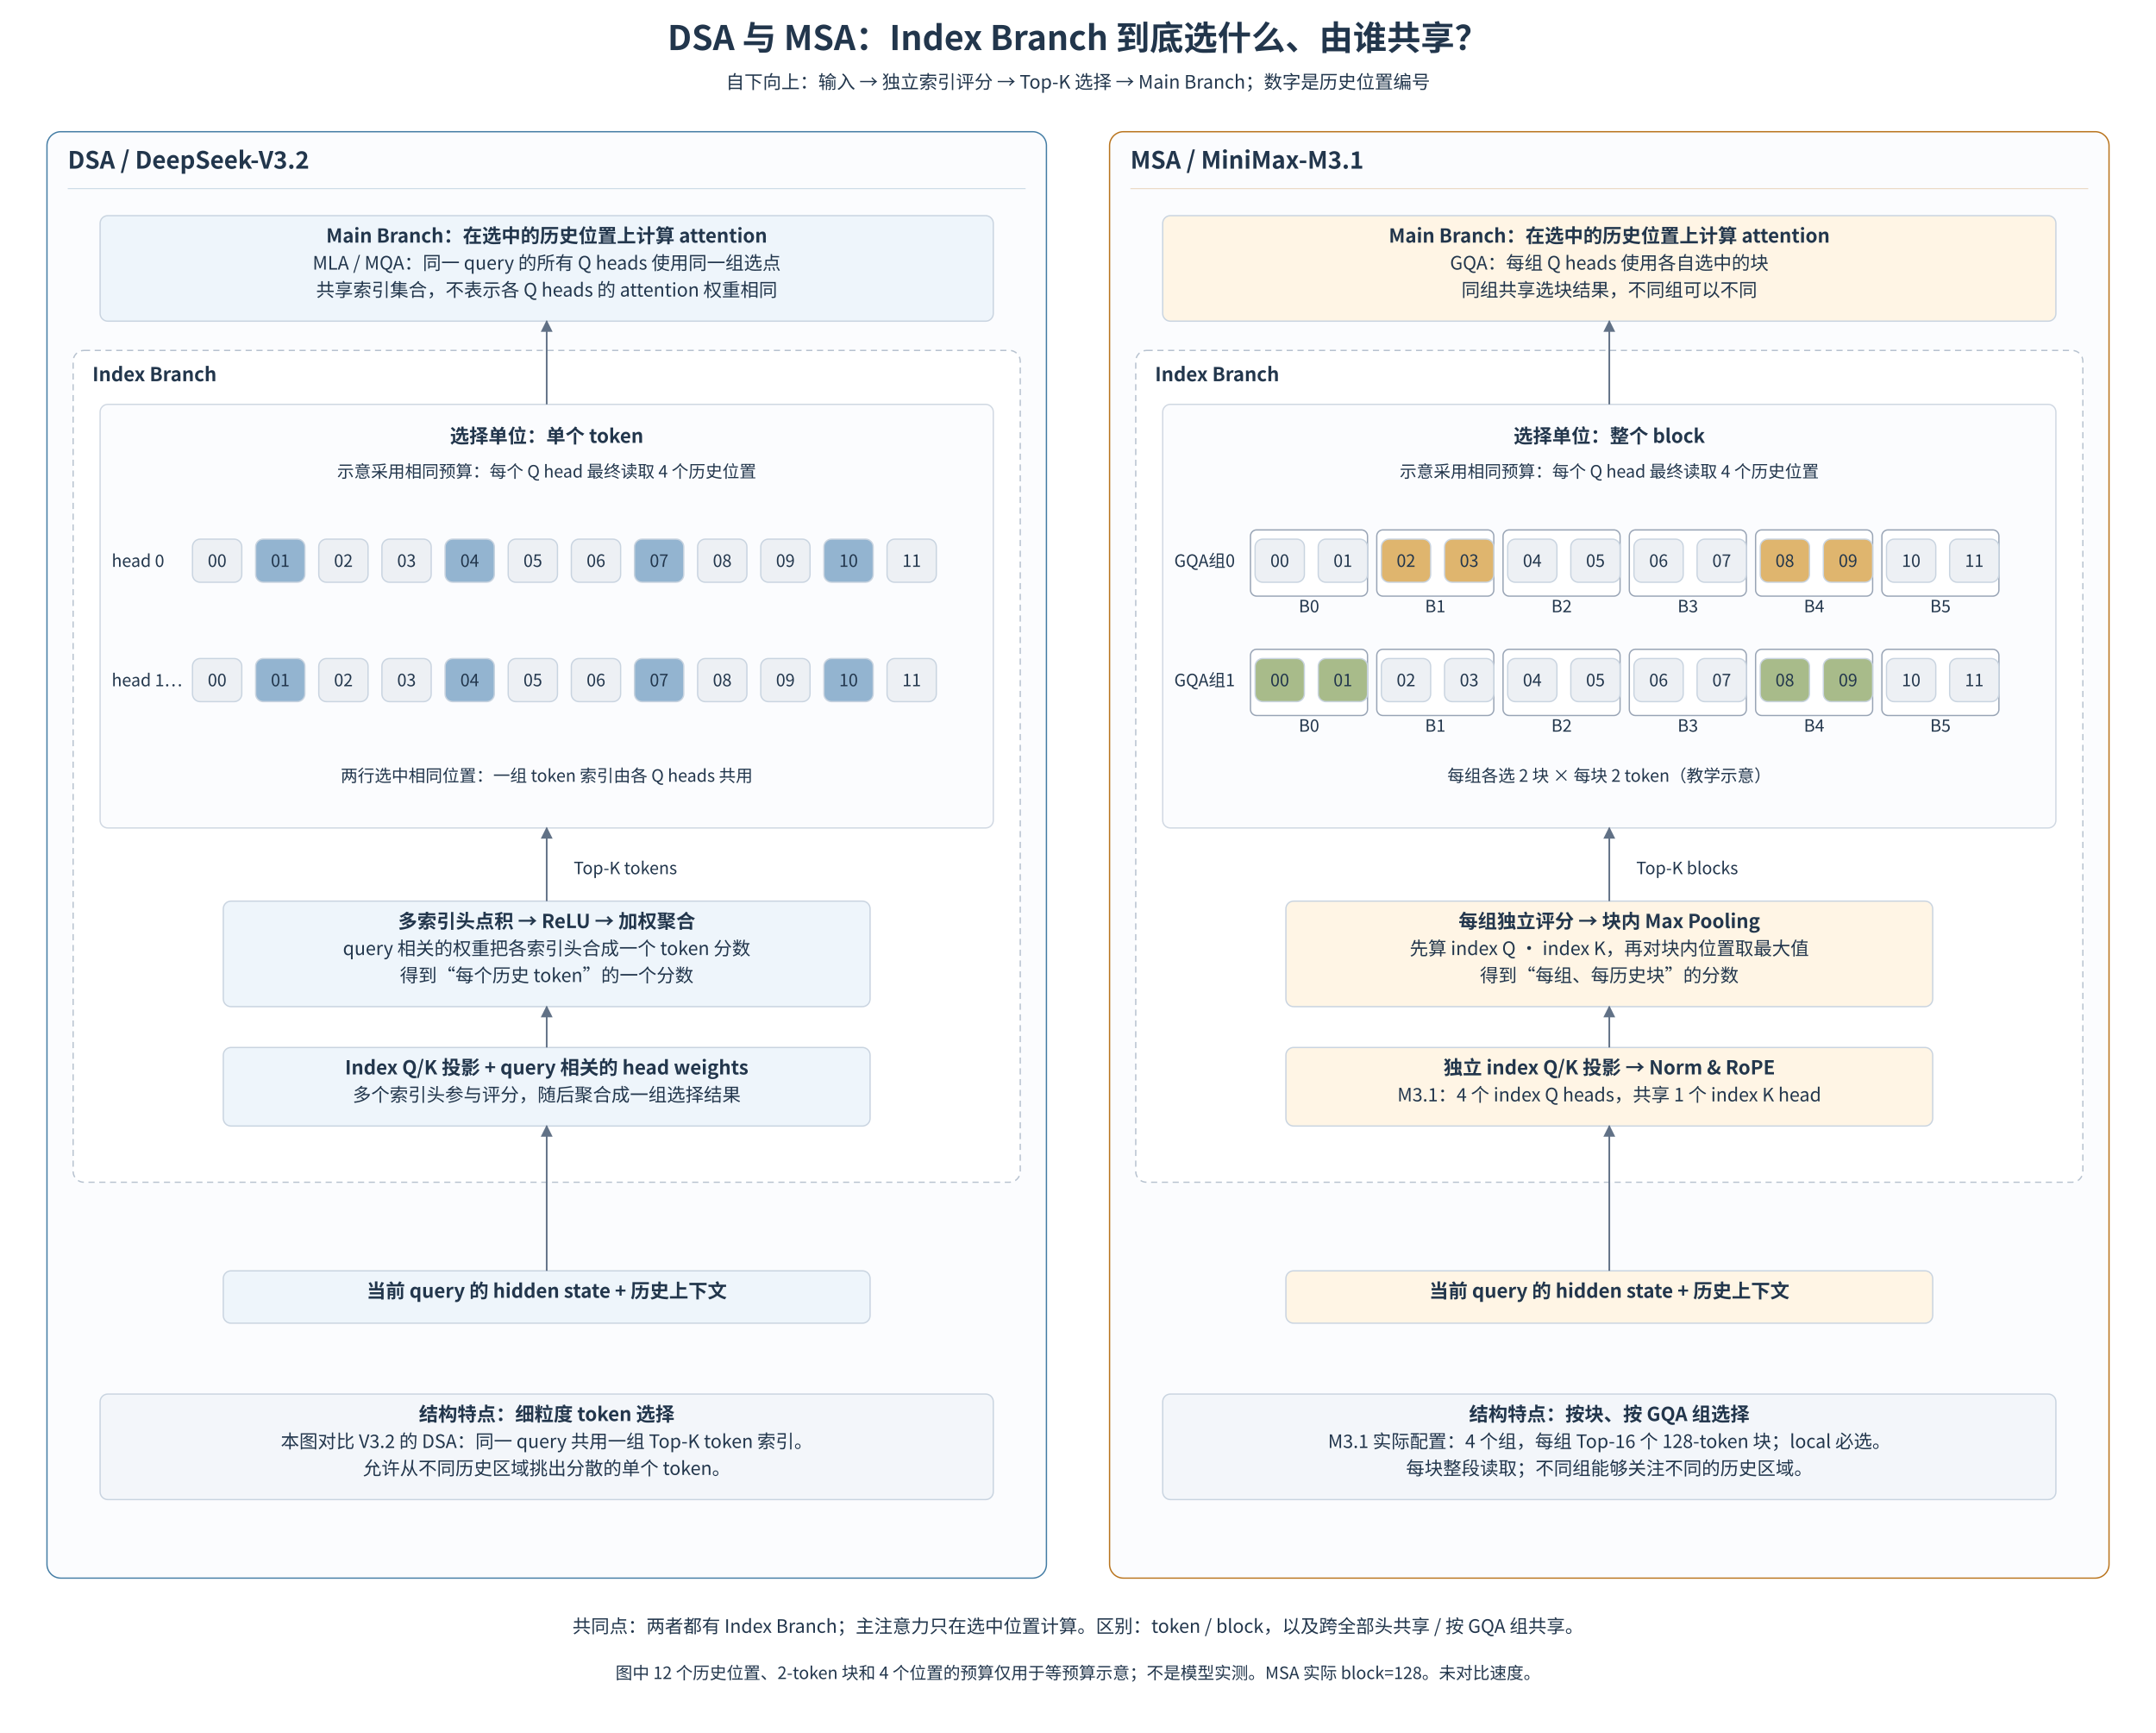
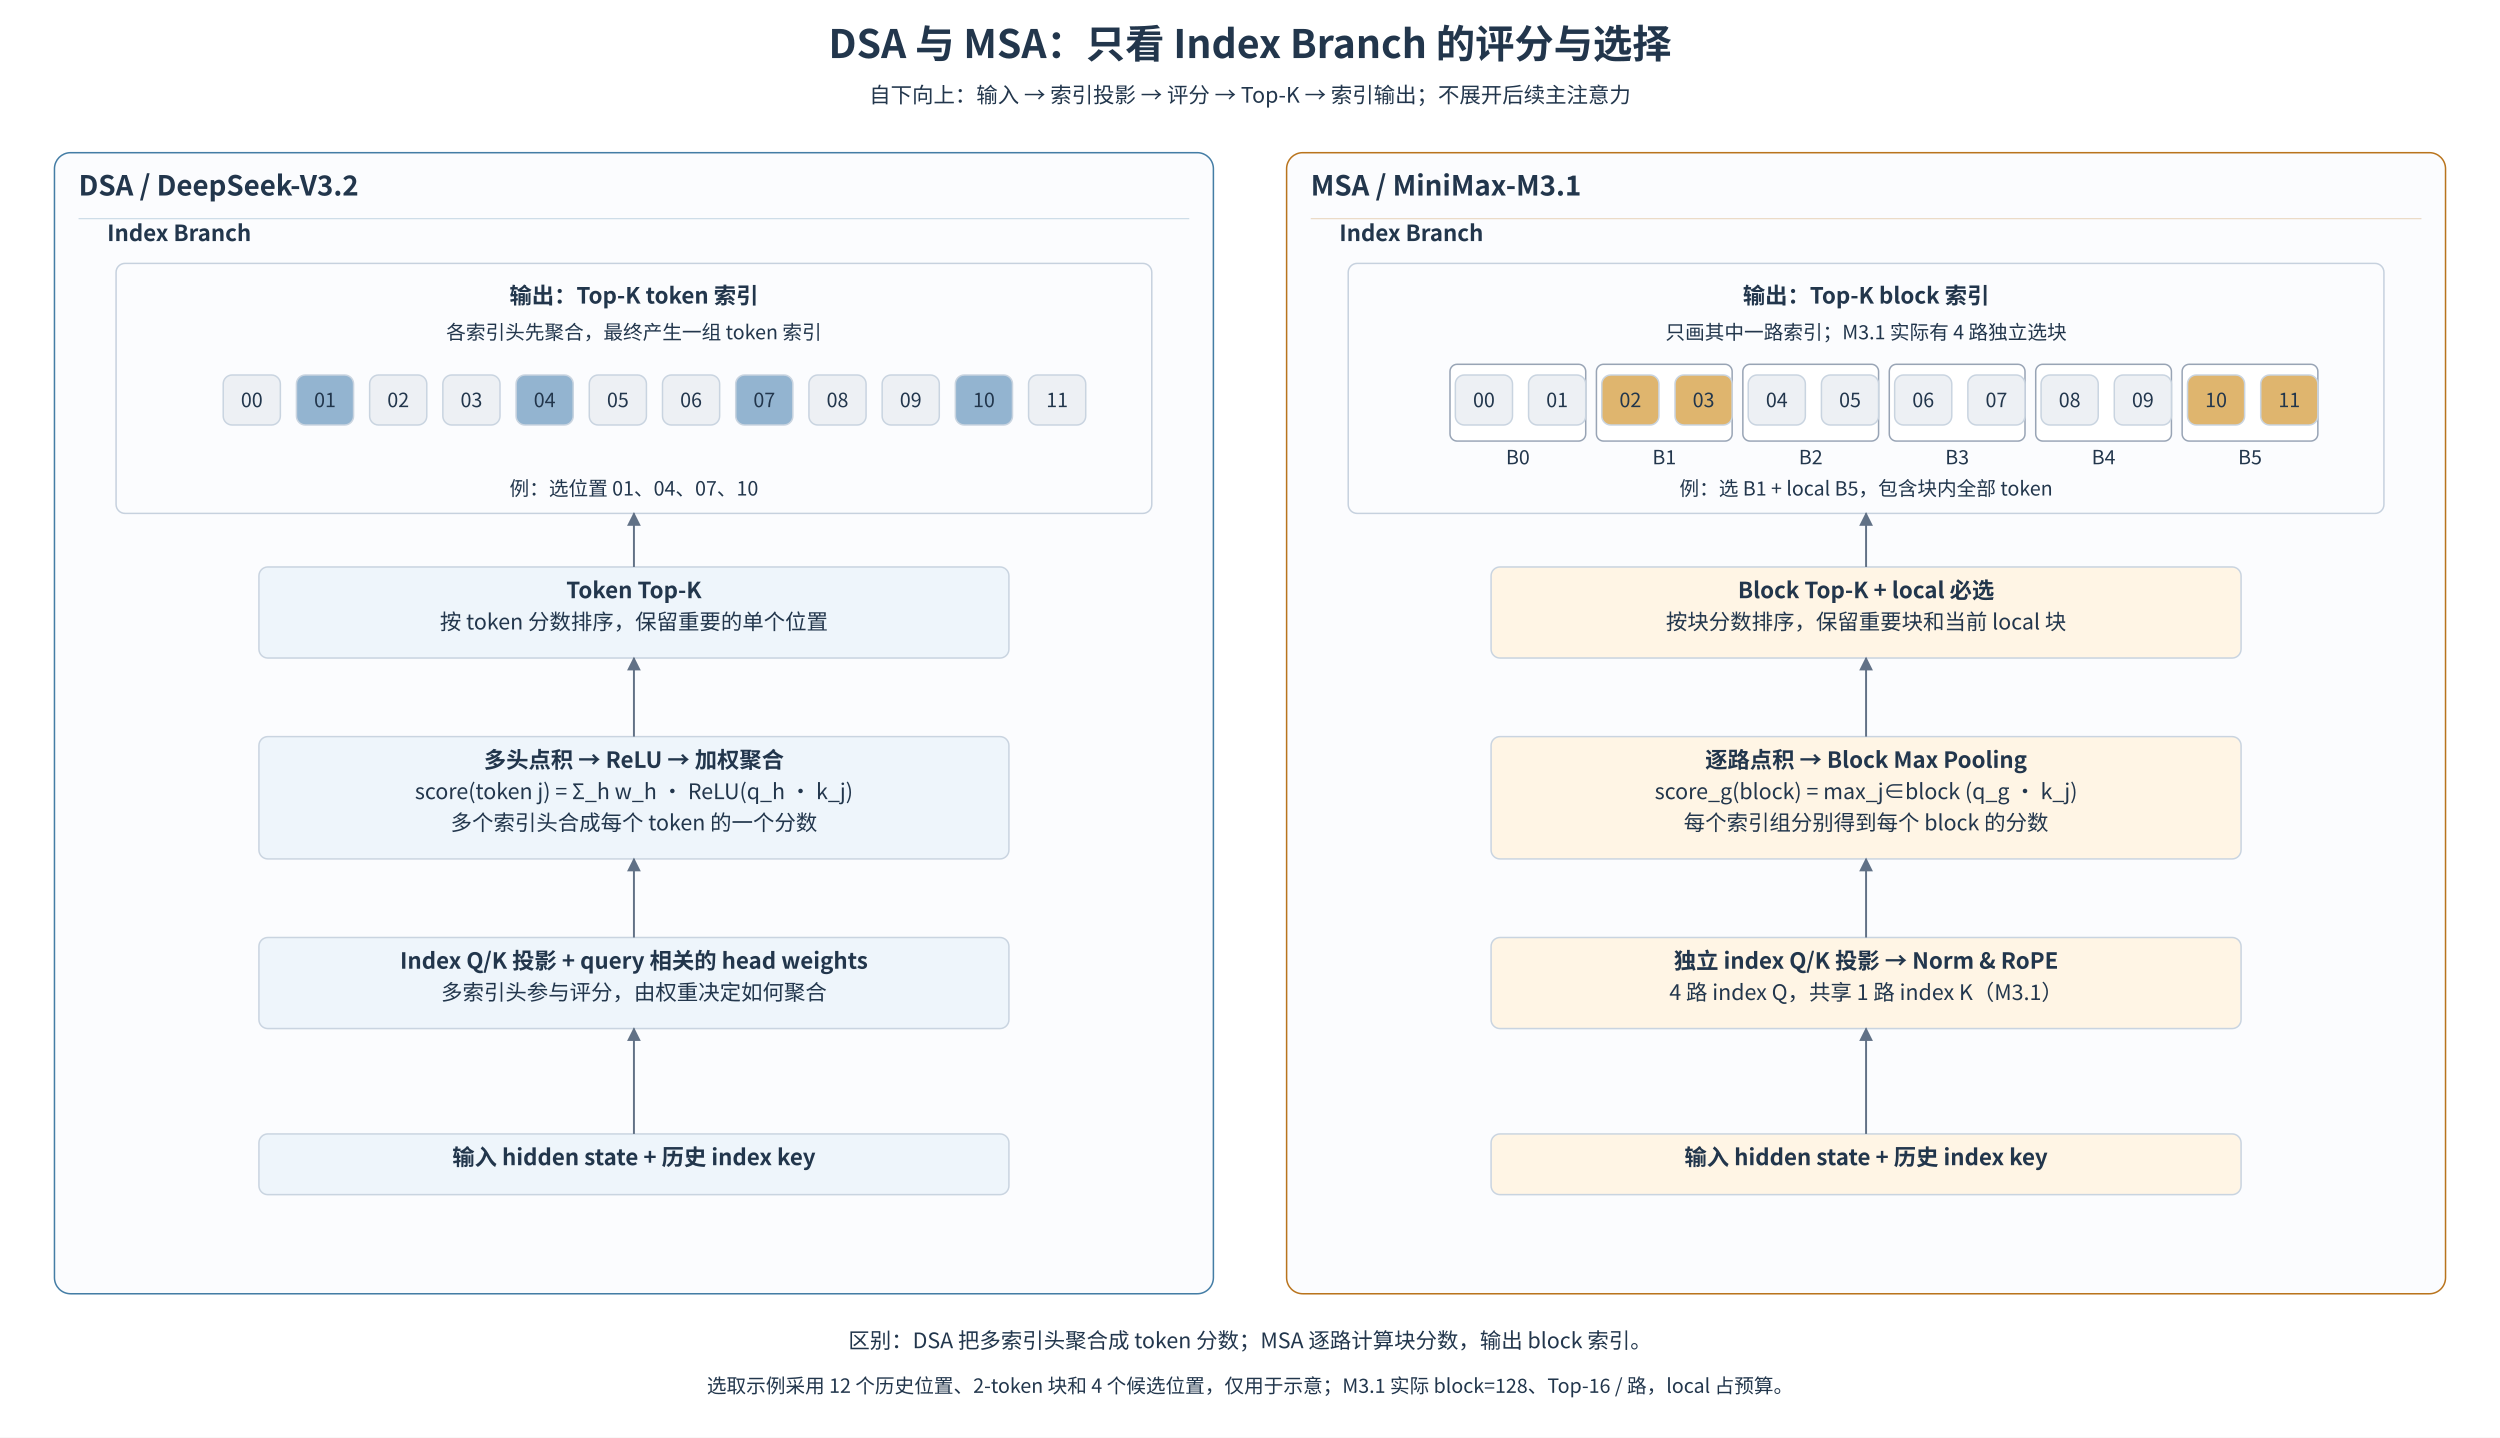
- <svg xmlns="http://www.w3.org/2000/svg" width="2800" height="2250" viewBox="0 0 2800 2250">
-   <rect width="2800" height="2250" fill="white" />
+ <svg xmlns="http://www.w3.org/2000/svg" width="2800" height="1610" viewBox="0 0 2800 1610">
+   <rect width="2800" height="1610" fill="white" />
  <style>
text{font-family:'Microsoft YaHei','Noto Sans CJK SC',Arial,sans-serif;fill:#22364c}
.title{font-size:44px;font-weight:700}.head{font-size:31px;font-weight:700}
.node{font-size:25px;font-weight:600}.body{font-size:24px}.small{font-size:22px}
.weight{font-size:22px;fill:#59677a}.note{font-size:22px;fill:#59677a}
</style>
  <defs>
    <marker id="arrow" viewBox="0 0 10 10" refX="9" refY="5" markerWidth="7" markerHeight="7" orient="auto-start-reverse">
      <path d="M0 0L10 5L0 10Z" fill="#617186" />
    </marker>
  </defs>
-   <text x="1400" y="65" class="title" text-anchor="middle">DSA 与 MSA：Index Branch 到底选什么、由谁共享？</text>
-   <text x="1400" y="115" class="body" text-anchor="middle">自下向上：输入 → 独立索引评分 → Top-K 选择 → Main Branch；数字是历史位置编号</text>
+   <text x="1400" y="65" class="title" text-anchor="middle">DSA 与 MSA：只看 Index Branch 的评分与选择</text>
+   <text x="1400" y="115" class="body" text-anchor="middle">自下向上：输入 → 索引投影 → 评分 → Top-K → 索引输出；不展开后续主注意力</text>
  <g transform="translate(60,170)">
-     <rect x="1" y="1" width="1298" height="1878" rx="18" fill="#fbfcfe" stroke="#447da5" stroke-width="1.7" />
+     <rect x="1" y="1" width="1298" height="1278" rx="18" fill="#fbfcfe" stroke="#447da5" stroke-width="1.7" />
    <text x="28" y="49" class="head" text-anchor="start">DSA / DeepSeek-V3.2</text>
    <line x1="28" y1="75" x2="1272" y2="75" stroke="#447da5" opacity=".35" />
-     <rect x="70" y="110" width="1160" height="137" rx="10" fill="#eef5fb" stroke="#c9d4e0" stroke-width="1.7" />
-     <text data-max-width="1132" x="650.0" y="145" class="node" text-anchor="middle">Main Branch：在选中的历史位置上计算 attention</text>
-     <text data-max-width="1132" x="650.0" y="180" class="body" text-anchor="middle">MLA / MQA：同一 query 的所有 Q heads 使用同一组选点</text>
-     <text data-max-width="1132" x="650.0" y="215" class="body" text-anchor="middle">共享索引集合，不表示各 Q heads 的 attention 权重相同</text>
-     <rect x="35" y="285" width="1230" height="1080" rx="14" fill="#ffffff" stroke="#b7c2cf" stroke-width="1.7" stroke-dasharray="8 6" />
-     <text x="60" y="325" class="node" text-anchor="start">Index Branch</text>
-     <rect x="70" y="355" width="1160" height="550" rx="10" fill="#fbfcfe" stroke="#d0d8e2" stroke-width="1.7" />
-     <text x="650" y="405" class="node" text-anchor="middle">选择单位：单个 token</text>
-     <text x="650" y="450" class="small" text-anchor="middle">示意采用相同预算：每个 Q head 最终读取 4 个历史位置</text>
-     <text data-max-width="100" x="85" y="566" class="small" text-anchor="start">head 0</text>
-     <rect x="190" y="530" width="64" height="56" rx="10" fill="#edf0f4" stroke="#c9d4e0" stroke-width="1.7" />
-     <text x="222" y="566" class="small" text-anchor="middle">00</text>
-     <rect x="272" y="530" width="64" height="56" rx="10" fill="#93b4d0" stroke="#c9d4e0" stroke-width="1.7" />
-     <text x="304" y="566" class="small" text-anchor="middle">01</text>
-     <rect x="354" y="530" width="64" height="56" rx="10" fill="#edf0f4" stroke="#c9d4e0" stroke-width="1.7" />
-     <text x="386" y="566" class="small" text-anchor="middle">02</text>
-     <rect x="436" y="530" width="64" height="56" rx="10" fill="#edf0f4" stroke="#c9d4e0" stroke-width="1.7" />
-     <text x="468" y="566" class="small" text-anchor="middle">03</text>
-     <rect x="518" y="530" width="64" height="56" rx="10" fill="#93b4d0" stroke="#c9d4e0" stroke-width="1.7" />
-     <text x="550" y="566" class="small" text-anchor="middle">04</text>
-     <rect x="600" y="530" width="64" height="56" rx="10" fill="#edf0f4" stroke="#c9d4e0" stroke-width="1.7" />
-     <text x="632" y="566" class="small" text-anchor="middle">05</text>
-     <rect x="682" y="530" width="64" height="56" rx="10" fill="#edf0f4" stroke="#c9d4e0" stroke-width="1.7" />
-     <text x="714" y="566" class="small" text-anchor="middle">06</text>
-     <rect x="764" y="530" width="64" height="56" rx="10" fill="#93b4d0" stroke="#c9d4e0" stroke-width="1.7" />
-     <text x="796" y="566" class="small" text-anchor="middle">07</text>
-     <rect x="846" y="530" width="64" height="56" rx="10" fill="#edf0f4" stroke="#c9d4e0" stroke-width="1.7" />
-     <text x="878" y="566" class="small" text-anchor="middle">08</text>
-     <rect x="928" y="530" width="64" height="56" rx="10" fill="#edf0f4" stroke="#c9d4e0" stroke-width="1.7" />
-     <text x="960" y="566" class="small" text-anchor="middle">09</text>
-     <rect x="1010" y="530" width="64" height="56" rx="10" fill="#93b4d0" stroke="#c9d4e0" stroke-width="1.7" />
-     <text x="1042" y="566" class="small" text-anchor="middle">10</text>
-     <rect x="1092" y="530" width="64" height="56" rx="10" fill="#edf0f4" stroke="#c9d4e0" stroke-width="1.7" />
-     <text x="1124" y="566" class="small" text-anchor="middle">11</text>
-     <text data-max-width="100" x="85" y="721" class="small" text-anchor="start">head 1…</text>
-     <rect x="190" y="685" width="64" height="56" rx="10" fill="#edf0f4" stroke="#c9d4e0" stroke-width="1.7" />
-     <text x="222" y="721" class="small" text-anchor="middle">00</text>
-     <rect x="272" y="685" width="64" height="56" rx="10" fill="#93b4d0" stroke="#c9d4e0" stroke-width="1.7" />
-     <text x="304" y="721" class="small" text-anchor="middle">01</text>
-     <rect x="354" y="685" width="64" height="56" rx="10" fill="#edf0f4" stroke="#c9d4e0" stroke-width="1.7" />
-     <text x="386" y="721" class="small" text-anchor="middle">02</text>
-     <rect x="436" y="685" width="64" height="56" rx="10" fill="#edf0f4" stroke="#c9d4e0" stroke-width="1.7" />
-     <text x="468" y="721" class="small" text-anchor="middle">03</text>
-     <rect x="518" y="685" width="64" height="56" rx="10" fill="#93b4d0" stroke="#c9d4e0" stroke-width="1.7" />
-     <text x="550" y="721" class="small" text-anchor="middle">04</text>
-     <rect x="600" y="685" width="64" height="56" rx="10" fill="#edf0f4" stroke="#c9d4e0" stroke-width="1.7" />
-     <text x="632" y="721" class="small" text-anchor="middle">05</text>
-     <rect x="682" y="685" width="64" height="56" rx="10" fill="#edf0f4" stroke="#c9d4e0" stroke-width="1.7" />
-     <text x="714" y="721" class="small" text-anchor="middle">06</text>
-     <rect x="764" y="685" width="64" height="56" rx="10" fill="#93b4d0" stroke="#c9d4e0" stroke-width="1.7" />
-     <text x="796" y="721" class="small" text-anchor="middle">07</text>
-     <rect x="846" y="685" width="64" height="56" rx="10" fill="#edf0f4" stroke="#c9d4e0" stroke-width="1.7" />
-     <text x="878" y="721" class="small" text-anchor="middle">08</text>
-     <rect x="928" y="685" width="64" height="56" rx="10" fill="#edf0f4" stroke="#c9d4e0" stroke-width="1.7" />
-     <text x="960" y="721" class="small" text-anchor="middle">09</text>
-     <rect x="1010" y="685" width="64" height="56" rx="10" fill="#93b4d0" stroke="#c9d4e0" stroke-width="1.7" />
-     <text x="1042" y="721" class="small" text-anchor="middle">10</text>
-     <rect x="1092" y="685" width="64" height="56" rx="10" fill="#edf0f4" stroke="#c9d4e0" stroke-width="1.7" />
-     <text x="1124" y="721" class="small" text-anchor="middle">11</text>
-     <text x="650" y="845" class="small" text-anchor="middle">两行选中相同位置：一组 token 索引由各 Q heads 共用</text>
-     <polyline points="650,355 650,247" fill="none" stroke="#617186" stroke-width="2.2" marker-end="url(#arrow)" />
-     <rect x="230" y="1000" width="840" height="137" rx="10" fill="#eef5fb" stroke="#c9d4e0" stroke-width="1.7" />
-     <text data-max-width="812" x="650.0" y="1035" class="node" text-anchor="middle">多索引头点积 → ReLU → 加权聚合</text>
-     <text data-max-width="812" x="650.0" y="1070" class="body" text-anchor="middle">query 相关的权重把各索引头合成一个 token 分数</text>
-     <text data-max-width="812" x="650.0" y="1105" class="body" text-anchor="middle">得到“每个历史 token”的一个分数</text>
-     <polyline points="650,1000 650,905" fill="none" stroke="#617186" stroke-width="2.2" marker-end="url(#arrow)" />
-     <text x="685" y="965" class="small" text-anchor="start">Top-K tokens</text>
-     <rect x="230" y="1190" width="840" height="102" rx="10" fill="#eef5fb" stroke="#c9d4e0" stroke-width="1.7" />
-     <text data-max-width="812" x="650.0" y="1225" class="node" text-anchor="middle">Index Q/K 投影 + query 相关的 head weights</text>
-     <text data-max-width="812" x="650.0" y="1260" class="body" text-anchor="middle">多个索引头参与评分，随后聚合成一组选择结果</text>
-     <polyline points="650,1190 650,1137" fill="none" stroke="#617186" stroke-width="2.2" marker-end="url(#arrow)" />
-     <rect x="230" y="1480" width="840" height="68" rx="10" fill="#eef5fb" stroke="#c9d4e0" stroke-width="1.7" />
-     <text data-max-width="812" x="650.0" y="1515" class="node" text-anchor="middle">当前 query 的 hidden state + 历史上下文</text>
-     <polyline points="650,1480 650,1292" fill="none" stroke="#617186" stroke-width="2.2" marker-end="url(#arrow)" />
-     <rect x="70" y="1640" width="1160" height="137" rx="10" fill="#f3f6fa" stroke="#c9d4e0" stroke-width="1.7" />
-     <text data-max-width="1132" x="650.0" y="1675" class="node" text-anchor="middle">结构特点：细粒度 token 选择</text>
-     <text data-max-width="1132" x="650.0" y="1710" class="body" text-anchor="middle">本图对比 V3.2 的 DSA：同一 query 共用一组 Top-K token 索引。</text>
-     <text data-max-width="1132" x="650.0" y="1745" class="body" text-anchor="middle">允许从不同历史区域挑出分散的单个 token。</text>
+     <text x="60" y="100" class="node" text-anchor="start">Index Branch</text>
+     <rect x="70" y="125" width="1160" height="280" rx="10" fill="#fbfcfe" stroke="#c6d1de" stroke-width="1.7" />
+     <text x="650" y="170" class="node" text-anchor="middle">输出：Top-K token 索引</text>
+     <text x="650" y="210" class="small" text-anchor="middle">各索引头先聚合，最终产生一组 token 索引</text>
+     <rect x="190" y="250" width="64" height="56" rx="10" fill="#edf0f4" stroke="#c9d4e0" stroke-width="1.7" />
+     <text x="222" y="286" class="small" text-anchor="middle">00</text>
+     <rect x="272" y="250" width="64" height="56" rx="10" fill="#93b4d0" stroke="#c9d4e0" stroke-width="1.7" />
+     <text x="304" y="286" class="small" text-anchor="middle">01</text>
+     <rect x="354" y="250" width="64" height="56" rx="10" fill="#edf0f4" stroke="#c9d4e0" stroke-width="1.7" />
+     <text x="386" y="286" class="small" text-anchor="middle">02</text>
+     <rect x="436" y="250" width="64" height="56" rx="10" fill="#edf0f4" stroke="#c9d4e0" stroke-width="1.7" />
+     <text x="468" y="286" class="small" text-anchor="middle">03</text>
+     <rect x="518" y="250" width="64" height="56" rx="10" fill="#93b4d0" stroke="#c9d4e0" stroke-width="1.7" />
+     <text x="550" y="286" class="small" text-anchor="middle">04</text>
+     <rect x="600" y="250" width="64" height="56" rx="10" fill="#edf0f4" stroke="#c9d4e0" stroke-width="1.7" />
+     <text x="632" y="286" class="small" text-anchor="middle">05</text>
+     <rect x="682" y="250" width="64" height="56" rx="10" fill="#edf0f4" stroke="#c9d4e0" stroke-width="1.7" />
+     <text x="714" y="286" class="small" text-anchor="middle">06</text>
+     <rect x="764" y="250" width="64" height="56" rx="10" fill="#93b4d0" stroke="#c9d4e0" stroke-width="1.7" />
+     <text x="796" y="286" class="small" text-anchor="middle">07</text>
+     <rect x="846" y="250" width="64" height="56" rx="10" fill="#edf0f4" stroke="#c9d4e0" stroke-width="1.7" />
+     <text x="878" y="286" class="small" text-anchor="middle">08</text>
+     <rect x="928" y="250" width="64" height="56" rx="10" fill="#edf0f4" stroke="#c9d4e0" stroke-width="1.7" />
+     <text x="960" y="286" class="small" text-anchor="middle">09</text>
+     <rect x="1010" y="250" width="64" height="56" rx="10" fill="#93b4d0" stroke="#c9d4e0" stroke-width="1.7" />
+     <text x="1042" y="286" class="small" text-anchor="middle">10</text>
+     <rect x="1092" y="250" width="64" height="56" rx="10" fill="#edf0f4" stroke="#c9d4e0" stroke-width="1.7" />
+     <text x="1124" y="286" class="small" text-anchor="middle">11</text>
+     <text x="650" y="385" class="small" text-anchor="middle">例：选位置 01、04、07、10</text>
+     <rect x="230" y="465" width="840" height="102" rx="10" fill="#eef5fb" stroke="#c9d4e0" stroke-width="1.7" />
+     <text data-max-width="812" x="650.0" y="500" class="node" text-anchor="middle">Token Top-K</text>
+     <text data-max-width="812" x="650.0" y="535" class="body" text-anchor="middle">按 token 分数排序，保留重要的单个位置</text>
+     <polyline points="650,465 650,405" fill="none" stroke="#617186" stroke-width="2.2" marker-end="url(#arrow)" />
+     <rect x="230" y="655" width="840" height="137" rx="10" fill="#eef5fb" stroke="#c9d4e0" stroke-width="1.7" />
+     <text data-max-width="812" x="650.0" y="690" class="node" text-anchor="middle">多头点积 → ReLU → 加权聚合</text>
+     <text data-max-width="812" x="650.0" y="725" class="body" text-anchor="middle">score(token j) = Σ_h w_h · ReLU(q_h · k_j)</text>
+     <text data-max-width="812" x="650.0" y="760" class="body" text-anchor="middle">多个索引头合成每个 token 的一个分数</text>
+     <polyline points="650,655 650,567" fill="none" stroke="#617186" stroke-width="2.2" marker-end="url(#arrow)" />
+     <rect x="230" y="880" width="840" height="102" rx="10" fill="#eef5fb" stroke="#c9d4e0" stroke-width="1.7" />
+     <text data-max-width="812" x="650.0" y="915" class="node" text-anchor="middle">Index Q/K 投影 + query 相关的 head weights</text>
+     <text data-max-width="812" x="650.0" y="950" class="body" text-anchor="middle">多索引头参与评分，由权重决定如何聚合</text>
+     <polyline points="650,880 650,792" fill="none" stroke="#617186" stroke-width="2.2" marker-end="url(#arrow)" />
+     <rect x="230" y="1100" width="840" height="68" rx="10" fill="#eef5fb" stroke="#c9d4e0" stroke-width="1.7" />
+     <text data-max-width="812" x="650.0" y="1135" class="node" text-anchor="middle">输入 hidden state + 历史 index key</text>
+     <polyline points="650,1100 650,982" fill="none" stroke="#617186" stroke-width="2.2" marker-end="url(#arrow)" />
  </g>
  <g transform="translate(1440,170)">
-     <rect x="1" y="1" width="1298" height="1878" rx="18" fill="#fbfcfe" stroke="#b9741d" stroke-width="1.7" />
+     <rect x="1" y="1" width="1298" height="1278" rx="18" fill="#fbfcfe" stroke="#b9741d" stroke-width="1.7" />
    <text x="28" y="49" class="head" text-anchor="start">MSA / MiniMax-M3.1</text>
    <line x1="28" y1="75" x2="1272" y2="75" stroke="#b9741d" opacity=".35" />
-     <rect x="70" y="110" width="1160" height="137" rx="10" fill="#fff5e5" stroke="#c9d4e0" stroke-width="1.7" />
-     <text data-max-width="1132" x="650.0" y="145" class="node" text-anchor="middle">Main Branch：在选中的历史位置上计算 attention</text>
-     <text data-max-width="1132" x="650.0" y="180" class="body" text-anchor="middle">GQA：每组 Q heads 使用各自选中的块</text>
-     <text data-max-width="1132" x="650.0" y="215" class="body" text-anchor="middle">同组共享选块结果，不同组可以不同</text>
-     <rect x="35" y="285" width="1230" height="1080" rx="14" fill="#ffffff" stroke="#b7c2cf" stroke-width="1.7" stroke-dasharray="8 6" />
-     <text x="60" y="325" class="node" text-anchor="start">Index Branch</text>
-     <rect x="70" y="355" width="1160" height="550" rx="10" fill="#fbfcfe" stroke="#d0d8e2" stroke-width="1.7" />
-     <text x="650" y="405" class="node" text-anchor="middle">选择单位：整个 block</text>
-     <text x="650" y="450" class="small" text-anchor="middle">示意采用相同预算：每个 Q head 最终读取 4 个历史位置</text>
-     <text data-max-width="100" x="85" y="566" class="small" text-anchor="start">GQA组0</text>
-     <rect x="184" y="518" width="152" height="86" rx="8" fill="#ffffff" stroke="#98a4b5" stroke-width="1.7" />
-     <text x="260" y="625" class="small" text-anchor="middle">B0</text>
-     <rect x="348" y="518" width="152" height="86" rx="8" fill="#ffffff" stroke="#98a4b5" stroke-width="1.7" />
-     <text x="424" y="625" class="small" text-anchor="middle">B1</text>
-     <rect x="512" y="518" width="152" height="86" rx="8" fill="#ffffff" stroke="#98a4b5" stroke-width="1.7" />
-     <text x="588" y="625" class="small" text-anchor="middle">B2</text>
-     <rect x="676" y="518" width="152" height="86" rx="8" fill="#ffffff" stroke="#98a4b5" stroke-width="1.7" />
-     <text x="752" y="625" class="small" text-anchor="middle">B3</text>
-     <rect x="840" y="518" width="152" height="86" rx="8" fill="#ffffff" stroke="#98a4b5" stroke-width="1.7" />
-     <text x="916" y="625" class="small" text-anchor="middle">B4</text>
-     <rect x="1004" y="518" width="152" height="86" rx="8" fill="#ffffff" stroke="#98a4b5" stroke-width="1.7" />
-     <text x="1080" y="625" class="small" text-anchor="middle">B5</text>
-     <rect x="190" y="530" width="64" height="56" rx="10" fill="#edf0f4" stroke="#c9d4e0" stroke-width="1.7" />
-     <text x="222" y="566" class="small" text-anchor="middle">00</text>
-     <rect x="272" y="530" width="64" height="56" rx="10" fill="#edf0f4" stroke="#c9d4e0" stroke-width="1.7" />
-     <text x="304" y="566" class="small" text-anchor="middle">01</text>
-     <rect x="354" y="530" width="64" height="56" rx="10" fill="#dfb56e" stroke="#c9d4e0" stroke-width="1.7" />
-     <text x="386" y="566" class="small" text-anchor="middle">02</text>
-     <rect x="436" y="530" width="64" height="56" rx="10" fill="#dfb56e" stroke="#c9d4e0" stroke-width="1.7" />
-     <text x="468" y="566" class="small" text-anchor="middle">03</text>
-     <rect x="518" y="530" width="64" height="56" rx="10" fill="#edf0f4" stroke="#c9d4e0" stroke-width="1.7" />
-     <text x="550" y="566" class="small" text-anchor="middle">04</text>
-     <rect x="600" y="530" width="64" height="56" rx="10" fill="#edf0f4" stroke="#c9d4e0" stroke-width="1.7" />
-     <text x="632" y="566" class="small" text-anchor="middle">05</text>
-     <rect x="682" y="530" width="64" height="56" rx="10" fill="#edf0f4" stroke="#c9d4e0" stroke-width="1.7" />
-     <text x="714" y="566" class="small" text-anchor="middle">06</text>
-     <rect x="764" y="530" width="64" height="56" rx="10" fill="#edf0f4" stroke="#c9d4e0" stroke-width="1.7" />
-     <text x="796" y="566" class="small" text-anchor="middle">07</text>
-     <rect x="846" y="530" width="64" height="56" rx="10" fill="#dfb56e" stroke="#c9d4e0" stroke-width="1.7" />
-     <text x="878" y="566" class="small" text-anchor="middle">08</text>
-     <rect x="928" y="530" width="64" height="56" rx="10" fill="#dfb56e" stroke="#c9d4e0" stroke-width="1.7" />
-     <text x="960" y="566" class="small" text-anchor="middle">09</text>
-     <rect x="1010" y="530" width="64" height="56" rx="10" fill="#edf0f4" stroke="#c9d4e0" stroke-width="1.7" />
-     <text x="1042" y="566" class="small" text-anchor="middle">10</text>
-     <rect x="1092" y="530" width="64" height="56" rx="10" fill="#edf0f4" stroke="#c9d4e0" stroke-width="1.7" />
-     <text x="1124" y="566" class="small" text-anchor="middle">11</text>
-     <text data-max-width="100" x="85" y="721" class="small" text-anchor="start">GQA组1</text>
-     <rect x="184" y="673" width="152" height="86" rx="8" fill="#ffffff" stroke="#98a4b5" stroke-width="1.7" />
-     <text x="260" y="780" class="small" text-anchor="middle">B0</text>
-     <rect x="348" y="673" width="152" height="86" rx="8" fill="#ffffff" stroke="#98a4b5" stroke-width="1.7" />
-     <text x="424" y="780" class="small" text-anchor="middle">B1</text>
-     <rect x="512" y="673" width="152" height="86" rx="8" fill="#ffffff" stroke="#98a4b5" stroke-width="1.7" />
-     <text x="588" y="780" class="small" text-anchor="middle">B2</text>
-     <rect x="676" y="673" width="152" height="86" rx="8" fill="#ffffff" stroke="#98a4b5" stroke-width="1.7" />
-     <text x="752" y="780" class="small" text-anchor="middle">B3</text>
-     <rect x="840" y="673" width="152" height="86" rx="8" fill="#ffffff" stroke="#98a4b5" stroke-width="1.7" />
-     <text x="916" y="780" class="small" text-anchor="middle">B4</text>
-     <rect x="1004" y="673" width="152" height="86" rx="8" fill="#ffffff" stroke="#98a4b5" stroke-width="1.7" />
-     <text x="1080" y="780" class="small" text-anchor="middle">B5</text>
-     <rect x="190" y="685" width="64" height="56" rx="10" fill="#a8bb8a" stroke="#c9d4e0" stroke-width="1.7" />
-     <text x="222" y="721" class="small" text-anchor="middle">00</text>
-     <rect x="272" y="685" width="64" height="56" rx="10" fill="#a8bb8a" stroke="#c9d4e0" stroke-width="1.7" />
-     <text x="304" y="721" class="small" text-anchor="middle">01</text>
-     <rect x="354" y="685" width="64" height="56" rx="10" fill="#edf0f4" stroke="#c9d4e0" stroke-width="1.7" />
-     <text x="386" y="721" class="small" text-anchor="middle">02</text>
-     <rect x="436" y="685" width="64" height="56" rx="10" fill="#edf0f4" stroke="#c9d4e0" stroke-width="1.7" />
-     <text x="468" y="721" class="small" text-anchor="middle">03</text>
-     <rect x="518" y="685" width="64" height="56" rx="10" fill="#edf0f4" stroke="#c9d4e0" stroke-width="1.7" />
-     <text x="550" y="721" class="small" text-anchor="middle">04</text>
-     <rect x="600" y="685" width="64" height="56" rx="10" fill="#edf0f4" stroke="#c9d4e0" stroke-width="1.7" />
-     <text x="632" y="721" class="small" text-anchor="middle">05</text>
-     <rect x="682" y="685" width="64" height="56" rx="10" fill="#edf0f4" stroke="#c9d4e0" stroke-width="1.7" />
-     <text x="714" y="721" class="small" text-anchor="middle">06</text>
-     <rect x="764" y="685" width="64" height="56" rx="10" fill="#edf0f4" stroke="#c9d4e0" stroke-width="1.7" />
-     <text x="796" y="721" class="small" text-anchor="middle">07</text>
-     <rect x="846" y="685" width="64" height="56" rx="10" fill="#a8bb8a" stroke="#c9d4e0" stroke-width="1.7" />
-     <text x="878" y="721" class="small" text-anchor="middle">08</text>
-     <rect x="928" y="685" width="64" height="56" rx="10" fill="#a8bb8a" stroke="#c9d4e0" stroke-width="1.7" />
-     <text x="960" y="721" class="small" text-anchor="middle">09</text>
-     <rect x="1010" y="685" width="64" height="56" rx="10" fill="#edf0f4" stroke="#c9d4e0" stroke-width="1.7" />
-     <text x="1042" y="721" class="small" text-anchor="middle">10</text>
-     <rect x="1092" y="685" width="64" height="56" rx="10" fill="#edf0f4" stroke="#c9d4e0" stroke-width="1.7" />
-     <text x="1124" y="721" class="small" text-anchor="middle">11</text>
-     <text x="650" y="845" class="small" text-anchor="middle">每组各选 2 块 × 每块 2 token（教学示意）</text>
-     <polyline points="650,355 650,247" fill="none" stroke="#617186" stroke-width="2.2" marker-end="url(#arrow)" />
-     <rect x="230" y="1000" width="840" height="137" rx="10" fill="#fff5e5" stroke="#c9d4e0" stroke-width="1.7" />
-     <text data-max-width="812" x="650.0" y="1035" class="node" text-anchor="middle">每组独立评分 → 块内 Max Pooling</text>
-     <text data-max-width="812" x="650.0" y="1070" class="body" text-anchor="middle">先算 index Q · index K，再对块内位置取最大值</text>
-     <text data-max-width="812" x="650.0" y="1105" class="body" text-anchor="middle">得到“每组、每历史块”的分数</text>
-     <polyline points="650,1000 650,905" fill="none" stroke="#617186" stroke-width="2.2" marker-end="url(#arrow)" />
-     <text x="685" y="965" class="small" text-anchor="start">Top-K blocks</text>
-     <rect x="230" y="1190" width="840" height="102" rx="10" fill="#fff5e5" stroke="#c9d4e0" stroke-width="1.7" />
-     <text data-max-width="812" x="650.0" y="1225" class="node" text-anchor="middle">独立 index Q/K 投影 → Norm &amp; RoPE</text>
-     <text data-max-width="812" x="650.0" y="1260" class="body" text-anchor="middle">M3.1：4 个 index Q heads，共享 1 个 index K head</text>
-     <polyline points="650,1190 650,1137" fill="none" stroke="#617186" stroke-width="2.2" marker-end="url(#arrow)" />
-     <rect x="230" y="1480" width="840" height="68" rx="10" fill="#fff5e5" stroke="#c9d4e0" stroke-width="1.7" />
-     <text data-max-width="812" x="650.0" y="1515" class="node" text-anchor="middle">当前 query 的 hidden state + 历史上下文</text>
-     <polyline points="650,1480 650,1292" fill="none" stroke="#617186" stroke-width="2.2" marker-end="url(#arrow)" />
-     <rect x="70" y="1640" width="1160" height="137" rx="10" fill="#f3f6fa" stroke="#c9d4e0" stroke-width="1.7" />
-     <text data-max-width="1132" x="650.0" y="1675" class="node" text-anchor="middle">结构特点：按块、按 GQA 组选择</text>
-     <text data-max-width="1132" x="650.0" y="1710" class="body" text-anchor="middle">M3.1 实际配置：4 个组，每组 Top-16 个 128-token 块；local 必选。</text>
-     <text data-max-width="1132" x="650.0" y="1745" class="body" text-anchor="middle">每块整段读取；不同组能够关注不同的历史区域。</text>
+     <text x="60" y="100" class="node" text-anchor="start">Index Branch</text>
+     <rect x="70" y="125" width="1160" height="280" rx="10" fill="#fbfcfe" stroke="#c6d1de" stroke-width="1.7" />
+     <text x="650" y="170" class="node" text-anchor="middle">输出：Top-K block 索引</text>
+     <text x="650" y="210" class="small" text-anchor="middle">只画其中一路索引；M3.1 实际有 4 路独立选块</text>
+     <rect x="184" y="238" width="152" height="86" rx="8" fill="#ffffff" stroke="#98a4b5" stroke-width="1.7" />
+     <text x="260" y="350" class="small" text-anchor="middle">B0</text>
+     <rect x="348" y="238" width="152" height="86" rx="8" fill="#ffffff" stroke="#98a4b5" stroke-width="1.7" />
+     <text x="424" y="350" class="small" text-anchor="middle">B1</text>
+     <rect x="512" y="238" width="152" height="86" rx="8" fill="#ffffff" stroke="#98a4b5" stroke-width="1.7" />
+     <text x="588" y="350" class="small" text-anchor="middle">B2</text>
+     <rect x="676" y="238" width="152" height="86" rx="8" fill="#ffffff" stroke="#98a4b5" stroke-width="1.7" />
+     <text x="752" y="350" class="small" text-anchor="middle">B3</text>
+     <rect x="840" y="238" width="152" height="86" rx="8" fill="#ffffff" stroke="#98a4b5" stroke-width="1.7" />
+     <text x="916" y="350" class="small" text-anchor="middle">B4</text>
+     <rect x="1004" y="238" width="152" height="86" rx="8" fill="#ffffff" stroke="#98a4b5" stroke-width="1.7" />
+     <text x="1080" y="350" class="small" text-anchor="middle">B5</text>
+     <rect x="190" y="250" width="64" height="56" rx="10" fill="#edf0f4" stroke="#c9d4e0" stroke-width="1.7" />
+     <text x="222" y="286" class="small" text-anchor="middle">00</text>
+     <rect x="272" y="250" width="64" height="56" rx="10" fill="#edf0f4" stroke="#c9d4e0" stroke-width="1.7" />
+     <text x="304" y="286" class="small" text-anchor="middle">01</text>
+     <rect x="354" y="250" width="64" height="56" rx="10" fill="#dfb56e" stroke="#c9d4e0" stroke-width="1.7" />
+     <text x="386" y="286" class="small" text-anchor="middle">02</text>
+     <rect x="436" y="250" width="64" height="56" rx="10" fill="#dfb56e" stroke="#c9d4e0" stroke-width="1.7" />
+     <text x="468" y="286" class="small" text-anchor="middle">03</text>
+     <rect x="518" y="250" width="64" height="56" rx="10" fill="#edf0f4" stroke="#c9d4e0" stroke-width="1.7" />
+     <text x="550" y="286" class="small" text-anchor="middle">04</text>
+     <rect x="600" y="250" width="64" height="56" rx="10" fill="#edf0f4" stroke="#c9d4e0" stroke-width="1.7" />
+     <text x="632" y="286" class="small" text-anchor="middle">05</text>
+     <rect x="682" y="250" width="64" height="56" rx="10" fill="#edf0f4" stroke="#c9d4e0" stroke-width="1.7" />
+     <text x="714" y="286" class="small" text-anchor="middle">06</text>
+     <rect x="764" y="250" width="64" height="56" rx="10" fill="#edf0f4" stroke="#c9d4e0" stroke-width="1.7" />
+     <text x="796" y="286" class="small" text-anchor="middle">07</text>
+     <rect x="846" y="250" width="64" height="56" rx="10" fill="#edf0f4" stroke="#c9d4e0" stroke-width="1.7" />
+     <text x="878" y="286" class="small" text-anchor="middle">08</text>
+     <rect x="928" y="250" width="64" height="56" rx="10" fill="#edf0f4" stroke="#c9d4e0" stroke-width="1.7" />
+     <text x="960" y="286" class="small" text-anchor="middle">09</text>
+     <rect x="1010" y="250" width="64" height="56" rx="10" fill="#dfb56e" stroke="#c9d4e0" stroke-width="1.7" />
+     <text x="1042" y="286" class="small" text-anchor="middle">10</text>
+     <rect x="1092" y="250" width="64" height="56" rx="10" fill="#dfb56e" stroke="#c9d4e0" stroke-width="1.7" />
+     <text x="1124" y="286" class="small" text-anchor="middle">11</text>
+     <text x="650" y="385" class="small" text-anchor="middle">例：选 B1 + local B5，包含块内全部 token</text>
+     <rect x="230" y="465" width="840" height="102" rx="10" fill="#fff5e5" stroke="#c9d4e0" stroke-width="1.7" />
+     <text data-max-width="812" x="650.0" y="500" class="node" text-anchor="middle">Block Top-K + local 必选</text>
+     <text data-max-width="812" x="650.0" y="535" class="body" text-anchor="middle">按块分数排序，保留重要块和当前 local 块</text>
+     <polyline points="650,465 650,405" fill="none" stroke="#617186" stroke-width="2.2" marker-end="url(#arrow)" />
+     <rect x="230" y="655" width="840" height="137" rx="10" fill="#fff5e5" stroke="#c9d4e0" stroke-width="1.7" />
+     <text data-max-width="812" x="650.0" y="690" class="node" text-anchor="middle">逐路点积 → Block Max Pooling</text>
+     <text data-max-width="812" x="650.0" y="725" class="body" text-anchor="middle">score_g(block) = max_j∈block (q_g · k_j)</text>
+     <text data-max-width="812" x="650.0" y="760" class="body" text-anchor="middle">每个索引组分别得到每个 block 的分数</text>
+     <polyline points="650,655 650,567" fill="none" stroke="#617186" stroke-width="2.2" marker-end="url(#arrow)" />
+     <rect x="230" y="880" width="840" height="102" rx="10" fill="#fff5e5" stroke="#c9d4e0" stroke-width="1.7" />
+     <text data-max-width="812" x="650.0" y="915" class="node" text-anchor="middle">独立 index Q/K 投影 → Norm &amp; RoPE</text>
+     <text data-max-width="812" x="650.0" y="950" class="body" text-anchor="middle">4 路 index Q，共享 1 路 index K（M3.1）</text>
+     <polyline points="650,880 650,792" fill="none" stroke="#617186" stroke-width="2.2" marker-end="url(#arrow)" />
+     <rect x="230" y="1100" width="840" height="68" rx="10" fill="#fff5e5" stroke="#c9d4e0" stroke-width="1.7" />
+     <text data-max-width="812" x="650.0" y="1135" class="node" text-anchor="middle">输入 hidden state + 历史 index key</text>
+     <polyline points="650,1100 650,982" fill="none" stroke="#617186" stroke-width="2.2" marker-end="url(#arrow)" />
  </g>
-   <text x="1400" y="2120" class="body" text-anchor="middle">共同点：两者都有 Index Branch；主注意力只在选中位置计算。区别：token / block，以及跨全部头共享 / 按 GQA 组共享。</text>
-   <text x="1400" y="2180" class="small" text-anchor="middle">图中 12 个历史位置、2-token 块和 4 个位置的预算仅用于等预算示意；不是模型实测。MSA 实际 block=128。未对比速度。</text>
+   <text x="1400" y="1510" class="body" text-anchor="middle">区别：DSA 把多索引头聚合成 token 分数；MSA 逐路计算块分数，输出 block 索引。</text>
+   <text x="1400" y="1560" class="small" text-anchor="middle">选取示例采用 12 个历史位置、2-token 块和 4 个候选位置，仅用于示意；M3.1 实际 block=128、Top-16 / 路，local 占预算。</text>
</svg>
